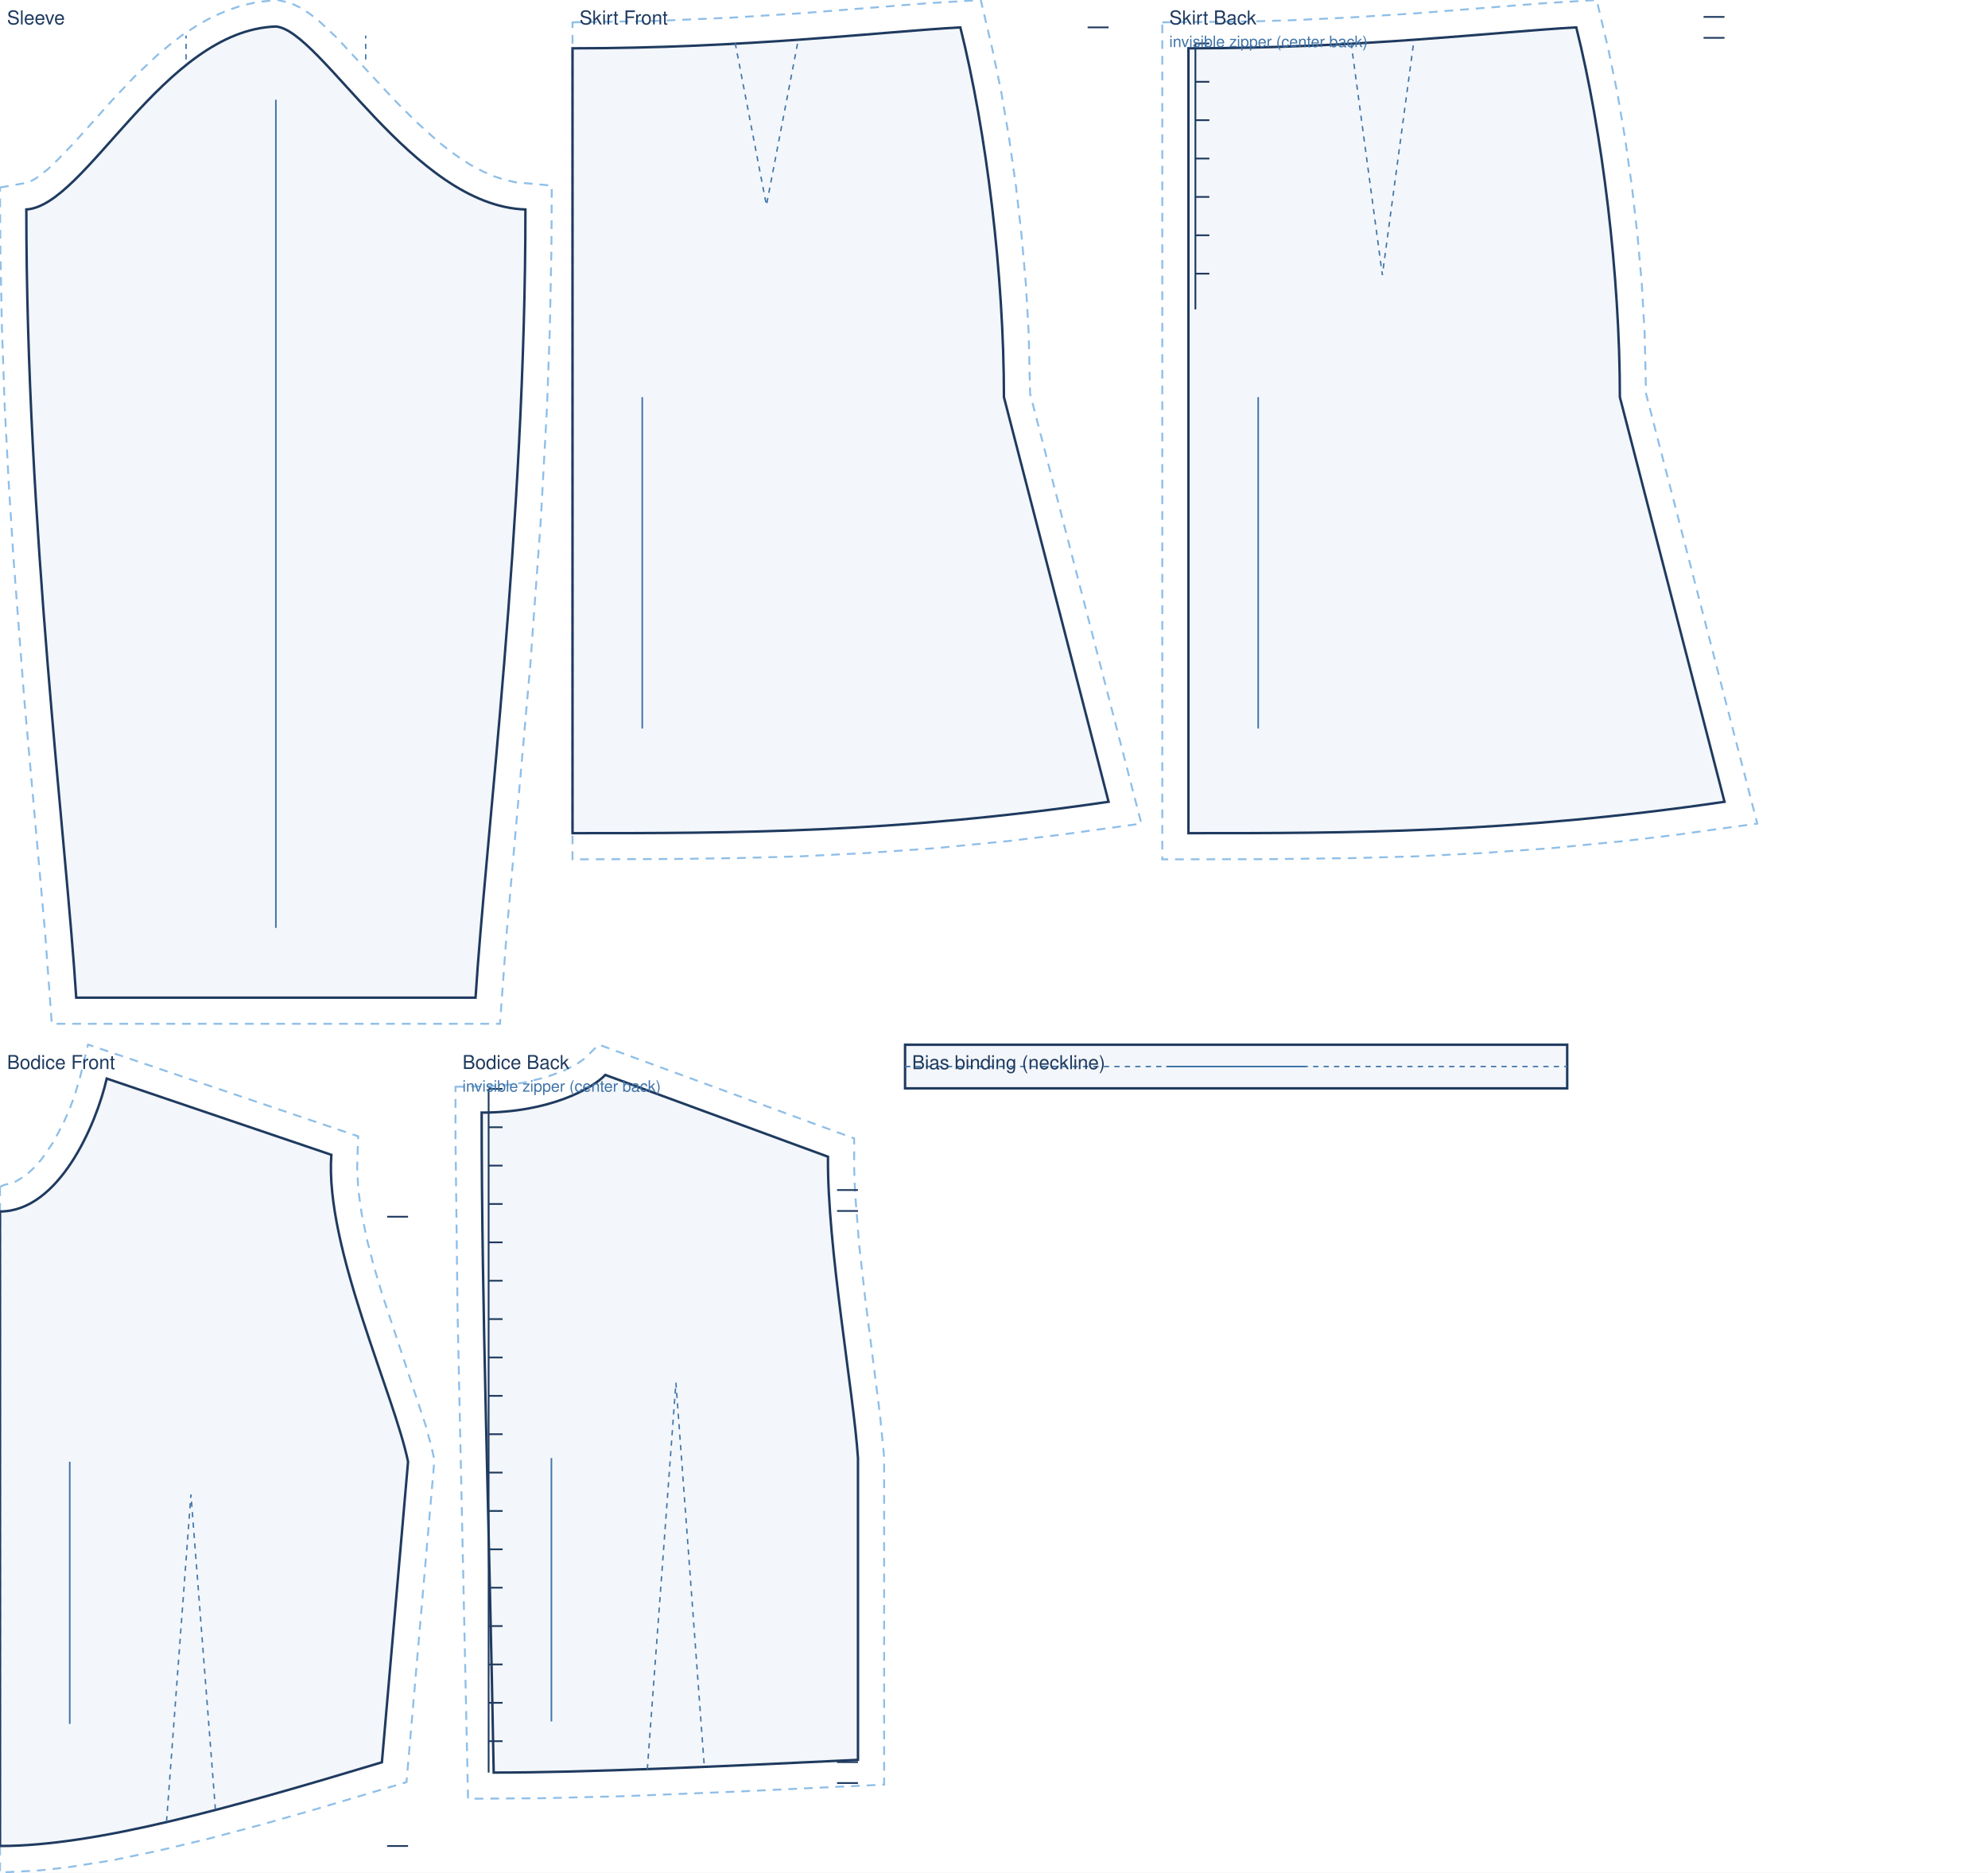
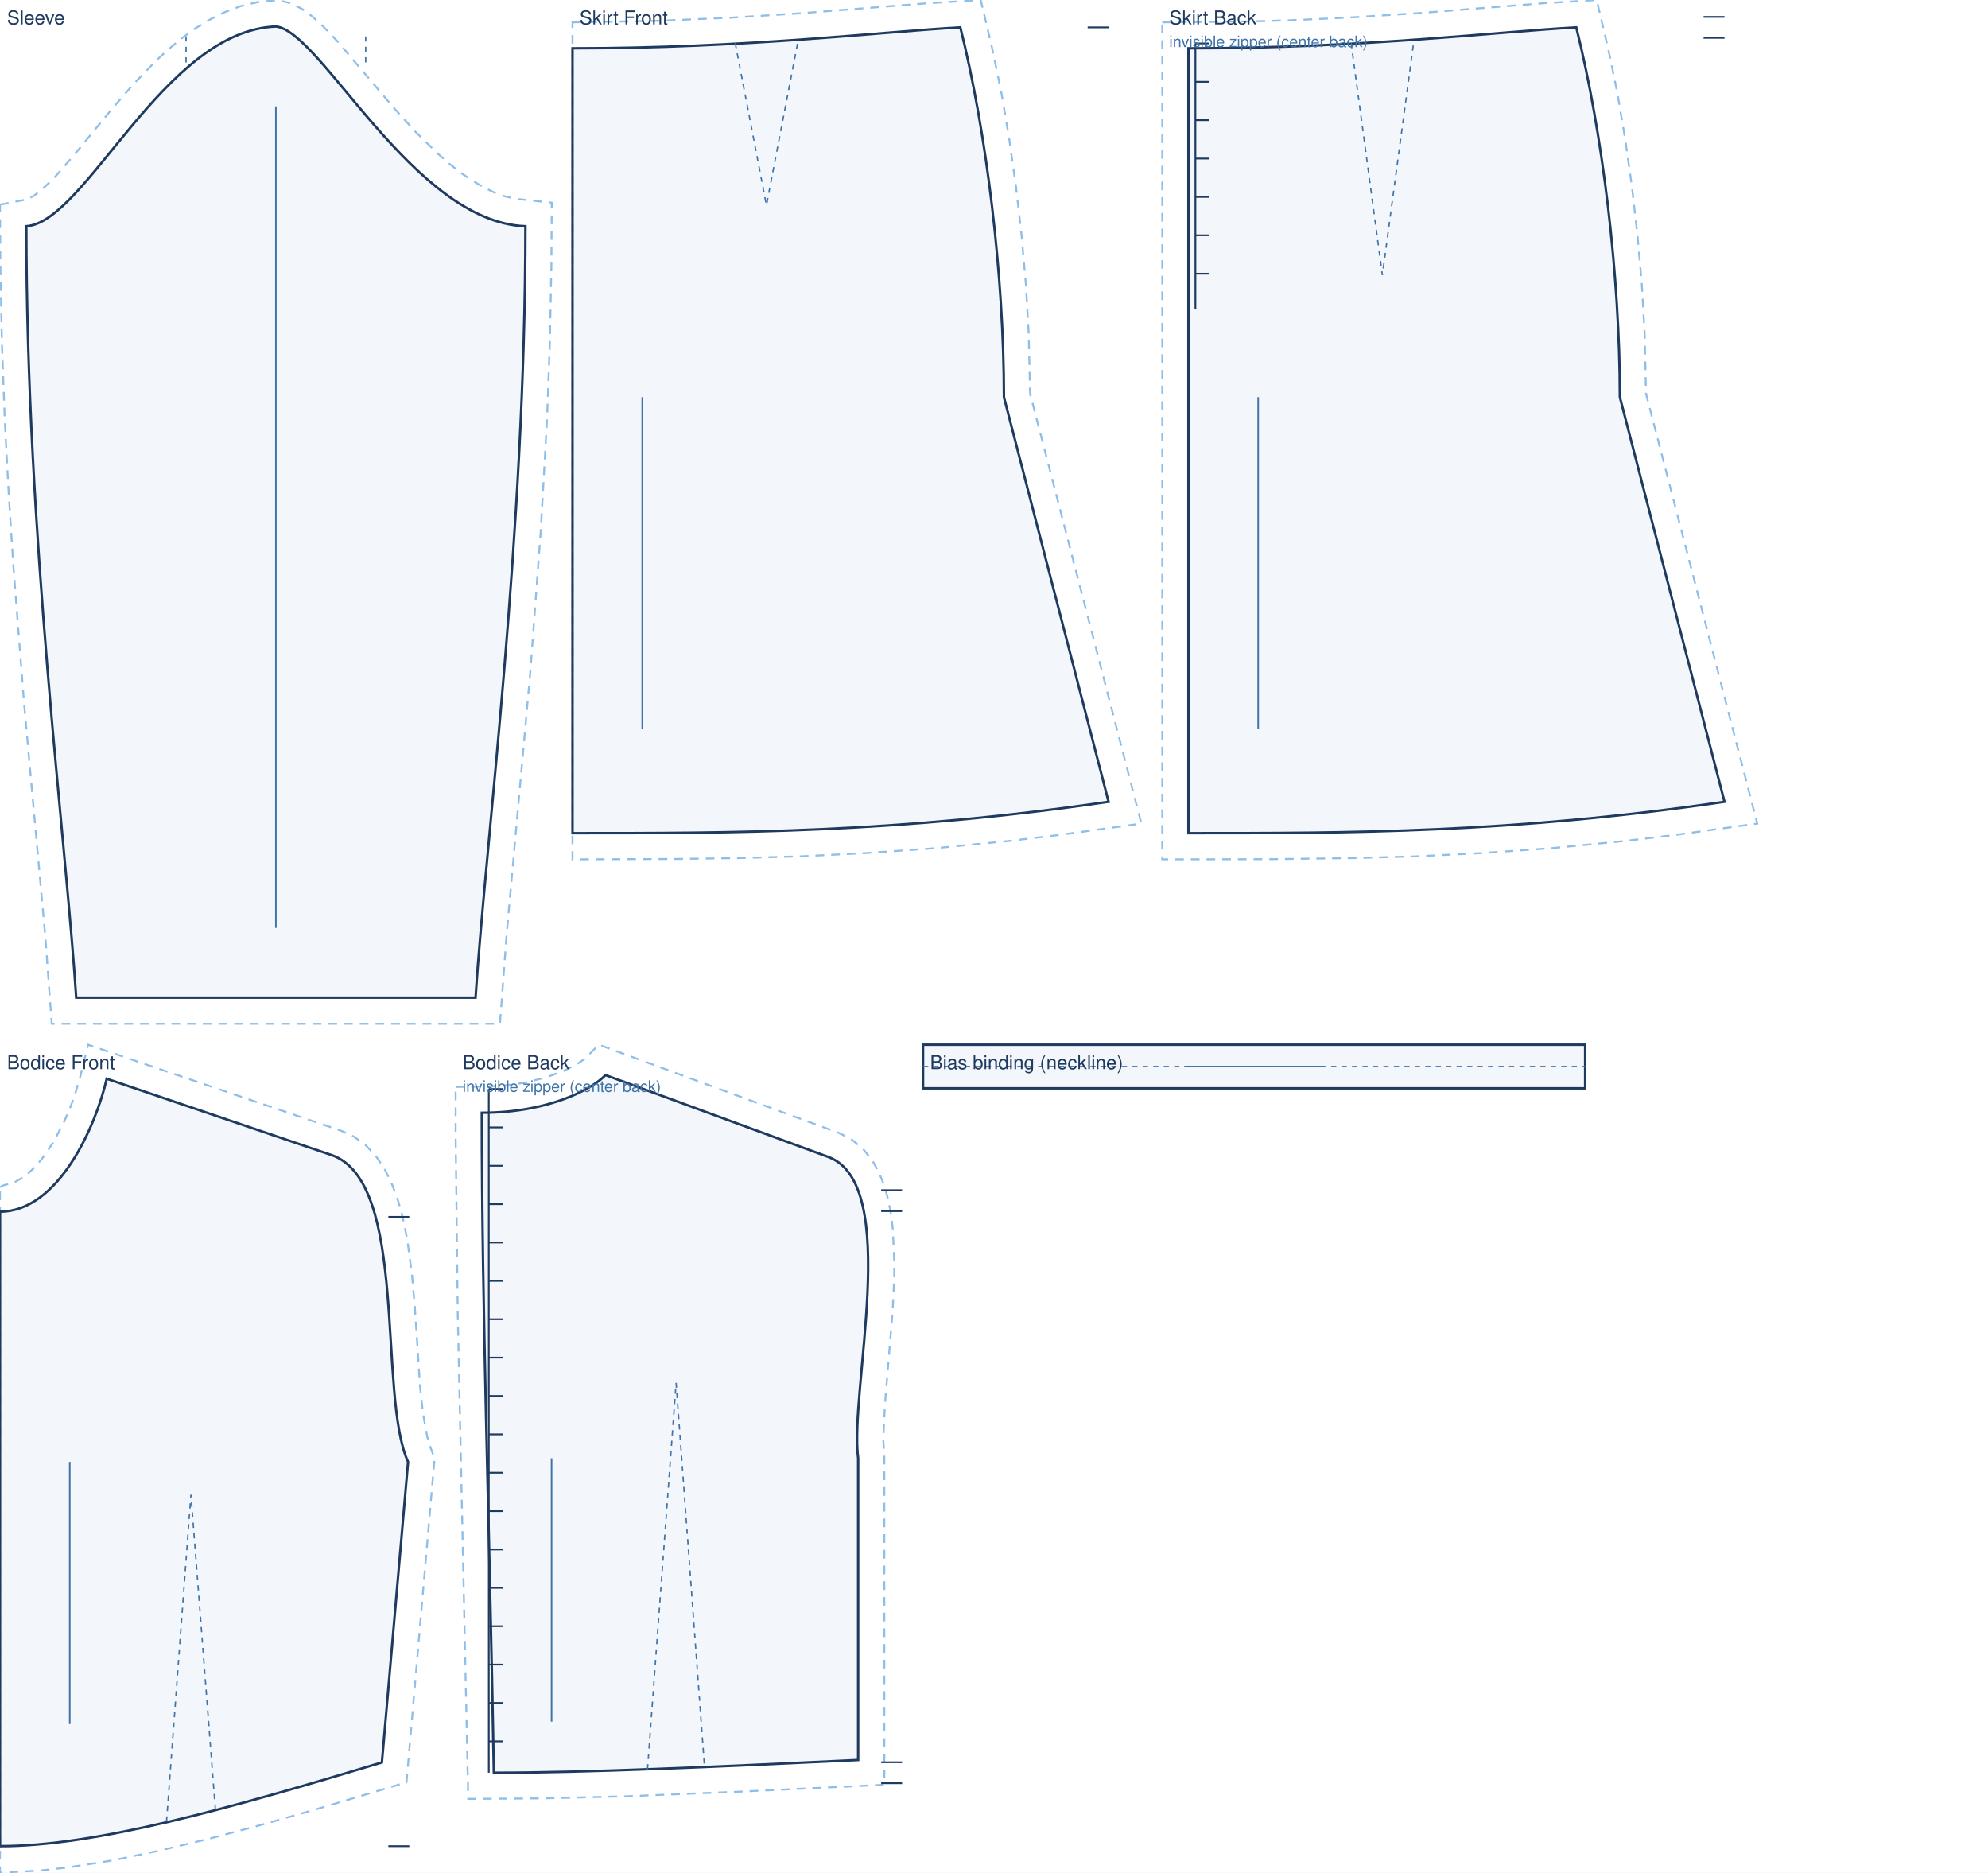
<svg xmlns="http://www.w3.org/2000/svg" viewBox="0 0 1140.0 1073.7" width="100%" role="img">
  <rect width="1140.0" height="1073.7" fill="#fff" />
-   <path transform="translate(158.2 15.2)" d="M -158.2 92.3 L -142.8 89.6 L -140.7 88.8 L -137.8 87.2 L -134.2 84.6 L -130.2 81.3 L -125.8 77.1 L -116.1 67.1 L -93.9 42.3 L -81.4 29.1 L -68.0 16.4 L -60.8 10.4 L -53.4 4.7 L -45.5 -0.4 L -37.4 -5.0 L -28.7 -8.9 L -19.7 -12.0 L -10.3 -14.1 L 1.0 -15.2 L 8.3 -13.5 L 14.3 -10.7 L 19.7 -7.1 L 24.8 -3.1 L 34.9 6.4 L 67.9 42.1 L 80.1 54.3 L 92.7 65.7 L 99.1 70.8 L 105.6 75.5 L 112.1 79.6 L 118.5 83.0 L 124.9 85.8 L 131.2 87.9 L 137.4 89.3 L 158.2 91.2 L 158.0 127.6 L 157.1 172.9 L 155.5 217.7 L 151.9 283.2 L 145.9 365.9 L 132.3 520.1 L 128.5 571.8 L -128.5 571.8 L -132.3 520.1 L -144.3 385.5 L -150.5 304.5 L -153.2 261.7 L -155.5 217.7 L -157.1 172.9 L -158.0 127.6 Z" fill="none" stroke="#8fbfe8" stroke-width="1.1" stroke-dasharray="5 4" />
-   <path transform="translate(158.2 15.2)" d="M -143.1 104.9 C -108.8 102.8 -64.4 2.1 0.0 0.0 C 25.8 2.1 78.7 102.8 143.1 104.9 C 143.1 285.6 120.2 466.4 114.5 556.8 L -114.5 556.8 C -120.2 466.4 -143.1 285.6 -143.1 104.9 Z" fill="rgba(63,116,168,.06)" stroke="#1f3a5f" stroke-width="1.4" />
-   <path transform="translate(158.2 15.2)" d="M -51.5 18.9 L -51.5 5.2 M 51.5 18.9 L 51.5 5.2" fill="none" stroke="#3f74a8" stroke-width="0.8" stroke-dasharray="3 3" />
-   <line transform="translate(158.2 15.2)" x1="0.0" y1="42.0" x2="0.0" y2="516.8" stroke="#3f74a8" stroke-width="0.9" />
+   <path transform="translate(158.2 15.2)" d="M -158.2 102.1 L -143.1 99.2 L -141.1 98.4 L -138.3 96.7 L -134.7 93.9 L -130.7 90.2 L -126.2 85.7 L -116.5 74.6 L -94.3 47.6 L -81.9 33.3 L -68.5 19.4 L -61.3 12.8 L -53.9 6.7 L -46.1 1.0 L -37.8 -4.0 L -29.2 -8.3 L -20.1 -11.7 L -10.5 -14.0 L 1.1 -15.2 L 8.6 -13.3 L 14.8 -10.2 L 20.2 -6.3 L 25.3 -1.9 L 35.3 8.5 L 68.3 47.4 L 80.5 60.8 L 93.2 73.2 L 99.6 78.8 L 106.1 83.9 L 112.6 88.3 L 119.0 92.1 L 125.3 95.2 L 131.5 97.4 L 137.6 98.8 L 158.2 101.0 L 158.0 136.8 L 157.1 181.1 L 155.5 224.9 L 151.9 289.1 L 145.9 370.1 L 132.3 520.9 L 128.5 571.8 L -128.5 571.8 L -132.3 520.9 L -144.3 389.2 L -150.5 309.9 L -153.2 268.0 L -155.5 224.9 L -157.1 181.1 L -158.0 136.8 Z" fill="none" stroke="#8fbfe8" stroke-width="1.1" stroke-dasharray="5 4" />
+   <path transform="translate(158.2 15.2)" d="M -143.1 114.5 C -108.8 112.2 -64.4 2.3 0.0 0.0 C 25.8 2.3 78.7 112.2 143.1 114.5 C 143.1 291.4 120.2 468.3 114.5 556.8 L -114.5 556.8 C -120.2 468.3 -143.1 291.4 -143.1 114.5 Z" fill="rgba(63,116,168,.06)" stroke="#1f3a5f" stroke-width="1.4" />
+   <path transform="translate(158.2 15.2)" d="M -51.5 20.6 L -51.5 5.7 M 51.5 20.6 L 51.5 5.7" fill="none" stroke="#3f74a8" stroke-width="0.8" stroke-dasharray="3 3" />
+   <line transform="translate(158.2 15.2)" x1="0.0" y1="45.8" x2="0.0" y2="516.8" stroke="#3f74a8" stroke-width="0.9" />
  <text transform="translate(158.2 15.2)" x="-154.2" y="-1.2" font-family="Helvetica,Arial,sans-serif" font-size="11" fill="#1f3a5f">Sleeve</text>
  <path transform="translate(328.3 27.7)" d="M 0.0 -14.9 L 47.7 -15.7 L 91.5 -17.6 L 131.0 -20.1 L 203.1 -25.8 L 234.1 -27.7 L 240.7 0.2 L 245.9 25.3 L 250.4 51.8 L 254.3 79.2 L 257.5 107.2 L 260.0 135.4 L 261.6 163.5 L 262.4 198.0 L 326.2 444.5 L 279.2 451.0 L 250.0 454.5 L 208.2 458.6 L 168.4 461.4 L 130.4 463.3 L 93.7 464.3 L 58.1 464.8 L 0.0 465.0 Z" fill="none" stroke="#8fbfe8" stroke-width="1.1" stroke-dasharray="5 4" />
  <path transform="translate(328.3 27.7)" d="M 0.0 0.0 C 100.1 0.0 178.0 -9.6 222.4 -12.0 C 237.4 48.0 247.4 130.0 247.4 200.0 L 307.4 432.0 C 184.5 450.0 92.2 450.0 0.0 450.0 L 0.0 0.0 Z" fill="rgba(63,116,168,.06)" stroke="#1f3a5f" stroke-width="1.4" />
  <path transform="translate(328.3 27.7)" d="M 93.3 -3.0 L 111.2 90.0 L 129.1 -3.0" fill="none" stroke="#3f74a8" stroke-width="0.8" stroke-dasharray="3 3" />
  <path transform="translate(328.3 27.7)" d="M 307.4 -12.0 L 295.4 -12.0" fill="none" stroke="#1f3a5f" stroke-width="1.0" />
  <line transform="translate(328.3 27.7)" x1="40.0" y1="200.0" x2="40.0" y2="390.0" stroke="#3f74a8" stroke-width="0.9" />
  <text transform="translate(328.3 27.7)" x="4.0" y="-13.7" font-family="Helvetica,Arial,sans-serif" font-size="11" fill="#1f3a5f">Skirt Front</text>
  <path transform="translate(681.5 27.7)" d="M -15.0 -14.9 L 36.1 -15.4 L 59.0 -16.1 L 91.5 -17.6 L 131.0 -20.1 L 203.1 -25.8 L 234.1 -27.7 L 240.7 0.2 L 245.9 25.3 L 250.4 51.8 L 254.3 79.2 L 257.5 107.2 L 260.0 135.4 L 261.6 163.5 L 262.4 198.0 L 326.2 444.5 L 279.2 451.0 L 250.0 454.5 L 208.2 458.6 L 168.4 461.4 L 130.4 463.3 L 93.7 464.3 L 46.3 464.9 L -15.0 465.0 Z" fill="none" stroke="#8fbfe8" stroke-width="1.1" stroke-dasharray="5 4" />
  <path transform="translate(681.5 27.7)" d="M 0.0 0.0 C 100.1 0.0 178.0 -9.6 222.4 -12.0 C 237.4 48.0 247.4 130.0 247.4 200.0 L 307.4 432.0 C 184.5 450.0 92.2 450.0 0.0 450.0 L 0.0 0.0 Z" fill="rgba(63,116,168,.06)" stroke="#1f3a5f" stroke-width="1.4" />
  <path transform="translate(681.5 27.7)" d="M 93.3 -3.0 L 111.2 130.0 L 129.1 -3.0" fill="none" stroke="#3f74a8" stroke-width="0.8" stroke-dasharray="3 3" />
  <path transform="translate(681.5 27.7)" d="M 307.4 -18.0 L 295.4 -18.0 M 307.4 -6.0 L 295.4 -6.0 M 4.0 -2.8 L 4.0 149.7 M 4.0 -2.8 L 12.0 -2.8 M 4.0 19.2 L 12.0 19.2 M 4.0 41.2 L 12.0 41.2 M 4.0 63.2 L 12.0 63.2 M 4.0 85.2 L 12.0 85.2 M 4.0 107.2 L 12.0 107.2 M 4.0 129.2 L 12.0 129.2" fill="none" stroke="#1f3a5f" stroke-width="1.0" />
  <line transform="translate(681.5 27.7)" x1="40.0" y1="200.0" x2="40.0" y2="390.0" stroke="#3f74a8" stroke-width="0.9" />
  <text transform="translate(681.5 27.7)" x="-11.0" y="-13.7" font-family="Helvetica,Arial,sans-serif" font-size="11" fill="#1f3a5f">Skirt Back</text>
  <text transform="translate(681.5 27.7)" x="-11.0" y="-0.7" font-family="Helvetica,Arial,sans-serif" font-size="9" fill="#3f74a8">invisible zipper (center back)</text>
-   <path transform="translate(0.0 618.4)" d="M 0.0 62.1 L 2.3 61.0 L 6.9 59.9 L 9.2 58.9 L 14.0 56.0 L 16.4 54.0 L 18.9 51.7 L 23.8 46.3 L 30.6 36.4 L 36.5 25.2 L 39.9 17.5 L 42.7 10.0 L 45.8 -0.3 L 50.5 -19.5 L 205.4 33.1 L 204.8 50.6 L 205.4 63.4 L 207.4 77.5 L 210.5 92.6 L 214.6 108.4 L 219.4 124.4 L 244.1 198.9 L 247.4 211.1 L 249.1 218.7 L 233.1 403.4 L 180.4 419.1 L 149.4 427.9 L 119.7 435.8 L 91.3 442.6 L 64.4 448.2 L 38.9 452.2 L 22.8 454.0 L 0.0 455.2 L 0.0 89.8 Z" fill="none" stroke="#8fbfe8" stroke-width="1.1" stroke-dasharray="5 4" />
-   <path transform="translate(0.0 618.4)" d="M 0.0 76.2 C 33.7 76.2 55.1 26.7 61.2 0.0 L 190.0 43.7 C 186.2 96.5 226.1 181.0 234.0 219.7 L 219.0 392.0 C 131.4 418.4 54.8 440.0 0.0 440.0 C 0.0 294.5 0.0 185.3 0.0 76.2 Z" fill="rgba(63,116,168,.06)" stroke="#1f3a5f" stroke-width="1.4" />
-   <path transform="translate(0.0 618.4)" d="M 95.5 425.9 L 109.5 238.5 L 123.5 418.8" fill="none" stroke="#3f74a8" stroke-width="0.8" stroke-dasharray="3 3" />
-   <path transform="translate(0.0 618.4)" d="M 234.0 79.2 L 222.0 79.2 M 234.0 440.0 L 222.0 440.0" fill="none" stroke="#1f3a5f" stroke-width="1.0" />
-   <line transform="translate(0.0 618.4)" x1="40.0" y1="219.7" x2="40.0" y2="370.0" stroke="#3f74a8" stroke-width="0.9" />
-   <text transform="translate(0.0 618.4)" x="4.0" y="-5.5" font-family="Helvetica,Arial,sans-serif" font-size="11" fill="#1f3a5f">Bodice Front</text>
-   <path transform="translate(276.2 616.3)" d="M -15.0 6.8 L 4.4 6.5 L 12.6 6.0 L 23.9 4.5 L 36.7 1.4 L 47.0 -2.4 L 54.6 -6.3 L 59.1 -9.4 L 67.1 -17.4 L 213.6 36.4 L 213.6 53.3 L 214.1 66.9 L 216.4 96.8 L 220.0 128.6 L 228.5 195.6 L 230.8 219.1 L 230.8 406.9 L 146.3 410.9 L 82.8 413.5 L 35.0 414.7 L -7.8 415.0 L -13.8 136.8 L -15.0 35.8 Z" fill="none" stroke="#8fbfe8" stroke-width="1.1" stroke-dasharray="5 4" />
-   <path transform="translate(276.2 616.3)" d="M 0.0 21.6 C 39.0 21.6 63.8 7.6 70.9 0.0 L 198.6 46.9 C 198.1 98.7 213.3 181.7 215.8 219.7 L 215.8 392.7 C 132.2 396.7 59.1 400.0 6.9 400.0 C 4.2 248.6 0.0 135.1 0.0 21.6 Z" fill="rgba(63,116,168,.06)" stroke="#1f3a5f" stroke-width="1.4" />
-   <path transform="translate(276.2 616.3)" d="M 95.0 398.1 L 111.4 176.5 L 127.7 396.8" fill="none" stroke="#3f74a8" stroke-width="0.8" stroke-dasharray="3 3" />
-   <path transform="translate(276.2 616.3)" d="M 215.8 66.0 L 203.8 66.0 M 215.8 78.0 L 203.8 78.0 M 215.8 394.0 L 203.8 394.0 M 215.8 406.0 L 203.8 406.0 M 4.0 8.0 L 4.0 400.0 M 4.0 8.0 L 12.0 8.0 M 4.0 30.0 L 12.0 30.0 M 4.0 52.0 L 12.0 52.0 M 4.0 74.0 L 12.0 74.0 M 4.0 96.0 L 12.0 96.0 M 4.0 118.0 L 12.0 118.0 M 4.0 140.0 L 12.0 140.0 M 4.0 162.0 L 12.0 162.0 M 4.0 184.0 L 12.0 184.0 M 4.0 206.0 L 12.0 206.0 M 4.0 228.0 L 12.0 228.0 M 4.0 250.0 L 12.0 250.0 M 4.0 272.0 L 12.0 272.0 M 4.0 294.0 L 12.0 294.0 M 4.0 316.0 L 12.0 316.0 M 4.0 338.0 L 12.0 338.0 M 4.0 360.0 L 12.0 360.0 M 4.0 382.0 L 12.0 382.0" fill="none" stroke="#1f3a5f" stroke-width="1.0" />
-   <line transform="translate(276.2 616.3)" x1="40.0" y1="219.7" x2="40.0" y2="370.7" stroke="#3f74a8" stroke-width="0.9" />
-   <text transform="translate(276.2 616.3)" x="-11.0" y="-3.4" font-family="Helvetica,Arial,sans-serif" font-size="11" fill="#1f3a5f">Bodice Back</text>
-   <text transform="translate(276.2 616.3)" x="-11.0" y="9.6" font-family="Helvetica,Arial,sans-serif" font-size="9" fill="#3f74a8">invisible zipper (center back)</text>
-   <path transform="translate(519.0 599.0)" d="M 0.0 0.0 L 379.7 0.0 L 379.7 25.0 L 0.0 25.0 Z" fill="rgba(63,116,168,.06)" stroke="#1f3a5f" stroke-width="1.4" />
-   <path transform="translate(519.0 599.0)" d="M 0.0 12.5 L 379.7 12.5" fill="none" stroke="#3f74a8" stroke-width="0.8" stroke-dasharray="3 3" />
-   <line transform="translate(519.0 599.0)" x1="149.8" y1="12.5" x2="229.8" y2="12.5" stroke="#3f74a8" stroke-width="0.9" />
-   <text transform="translate(519.0 599.0)" x="4.0" y="14.0" font-family="Helvetica,Arial,sans-serif" font-size="11" fill="#1f3a5f">Bias binding (neckline)</text>
+   <path transform="translate(0.0 618.5)" d="M 0.0 62.1 L 2.3 61.0 L 6.9 59.9 L 9.2 58.9 L 14.0 56.0 L 16.4 54.0 L 18.9 51.7 L 23.8 46.3 L 30.6 36.4 L 36.5 25.2 L 39.9 17.5 L 42.7 10.0 L 45.8 -0.3 L 50.5 -19.5 L 195.6 29.8 L 203.0 33.2 L 210.0 38.4 L 215.8 44.7 L 220.5 51.7 L 224.3 59.3 L 227.4 67.3 L 230.0 75.6 L 232.0 84.4 L 233.7 93.4 L 236.2 112.0 L 237.9 131.1 L 240.9 176.7 L 242.6 192.2 L 244.9 204.8 L 246.2 209.7 L 249.2 217.6 L 233.1 403.4 L 180.4 419.1 L 149.4 427.9 L 119.7 435.8 L 91.3 442.6 L 64.4 448.2 L 38.9 452.2 L 22.8 454.0 L 0.0 455.2 L 0.0 89.8 Z" fill="none" stroke="#8fbfe8" stroke-width="1.1" stroke-dasharray="5 4" />
+   <path transform="translate(0.0 618.5)" d="M 0.0 76.2 C 33.7 76.2 55.1 26.7 61.2 0.0 L 190.0 43.7 C 234.7 58.9 216.4 181.0 234.0 219.7 L 219.0 392.0 C 131.4 418.4 54.8 440.0 0.0 440.0 C 0.0 294.5 0.0 185.3 0.0 76.2 Z" fill="rgba(63,116,168,.06)" stroke="#1f3a5f" stroke-width="1.4" />
+   <path transform="translate(0.0 618.5)" d="M 95.5 425.9 L 109.5 238.5 L 123.5 418.8" fill="none" stroke="#3f74a8" stroke-width="0.8" stroke-dasharray="3 3" />
+   <path transform="translate(0.0 618.5)" d="M 234.7 79.2 L 222.7 79.2 M 234.7 440.0 L 222.7 440.0" fill="none" stroke="#1f3a5f" stroke-width="1.0" />
+   <line transform="translate(0.0 618.5)" x1="40.0" y1="219.7" x2="40.0" y2="370.0" stroke="#3f74a8" stroke-width="0.9" />
+   <text transform="translate(0.0 618.5)" x="4.0" y="-5.5" font-family="Helvetica,Arial,sans-serif" font-size="11" fill="#1f3a5f">Bodice Front</text>
+   <path transform="translate(276.3 616.4)" d="M -15.0 6.8 L 4.4 6.5 L 12.6 6.0 L 23.9 4.5 L 36.7 1.4 L 47.0 -2.4 L 54.6 -6.3 L 59.1 -9.4 L 67.1 -17.4 L 204.6 33.1 L 211.8 36.7 L 218.5 42.2 L 223.8 48.7 L 227.8 56.0 L 230.9 63.6 L 233.1 71.7 L 234.7 80.1 L 235.7 88.7 L 236.5 106.8 L 236.5 116.1 L 235.6 135.0 L 231.2 188.2 L 230.2 208.6 L 230.8 219.0 L 230.8 406.9 L 146.3 410.9 L 82.8 413.5 L 35.0 414.7 L -7.8 415.0 L -13.8 136.8 L -15.0 35.8 Z" fill="none" stroke="#8fbfe8" stroke-width="1.1" stroke-dasharray="5 4" />
+   <path transform="translate(276.3 616.4)" d="M 0.0 21.6 C 39.0 21.6 63.8 7.6 70.9 0.0 L 198.6 46.9 C 241.0 62.4 210.6 181.7 215.8 219.7 L 215.8 392.7 C 132.2 396.7 59.1 400.0 6.9 400.0 C 4.2 248.6 0.0 135.1 0.0 21.6 Z" fill="rgba(63,116,168,.06)" stroke="#1f3a5f" stroke-width="1.4" />
+   <path transform="translate(276.3 616.4)" d="M 95.0 398.1 L 111.4 176.5 L 127.7 396.8" fill="none" stroke="#3f74a8" stroke-width="0.8" stroke-dasharray="3 3" />
+   <path transform="translate(276.3 616.4)" d="M 241.0 66.0 L 229.0 66.0 M 241.0 78.0 L 229.0 78.0 M 241.0 394.0 L 229.0 394.0 M 241.0 406.0 L 229.0 406.0 M 4.0 8.0 L 4.0 400.0 M 4.0 8.0 L 12.0 8.0 M 4.0 30.0 L 12.0 30.0 M 4.0 52.0 L 12.0 52.0 M 4.0 74.0 L 12.0 74.0 M 4.0 96.0 L 12.0 96.0 M 4.0 118.0 L 12.0 118.0 M 4.0 140.0 L 12.0 140.0 M 4.0 162.0 L 12.0 162.0 M 4.0 184.0 L 12.0 184.0 M 4.0 206.0 L 12.0 206.0 M 4.0 228.0 L 12.0 228.0 M 4.0 250.0 L 12.0 250.0 M 4.0 272.0 L 12.0 272.0 M 4.0 294.0 L 12.0 294.0 M 4.0 316.0 L 12.0 316.0 M 4.0 338.0 L 12.0 338.0 M 4.0 360.0 L 12.0 360.0 M 4.0 382.0 L 12.0 382.0" fill="none" stroke="#1f3a5f" stroke-width="1.0" />
+   <line transform="translate(276.3 616.4)" x1="40.0" y1="219.7" x2="40.0" y2="370.7" stroke="#3f74a8" stroke-width="0.9" />
+   <text transform="translate(276.3 616.4)" x="-11.0" y="-3.4" font-family="Helvetica,Arial,sans-serif" font-size="11" fill="#1f3a5f">Bodice Back</text>
+   <text transform="translate(276.3 616.4)" x="-11.0" y="9.6" font-family="Helvetica,Arial,sans-serif" font-size="9" fill="#3f74a8">invisible zipper (center back)</text>
+   <path transform="translate(529.3 599.0)" d="M 0.0 0.0 L 379.7 0.0 L 379.7 25.0 L 0.0 25.0 Z" fill="rgba(63,116,168,.06)" stroke="#1f3a5f" stroke-width="1.4" />
+   <path transform="translate(529.3 599.0)" d="M 0.0 12.5 L 379.7 12.5" fill="none" stroke="#3f74a8" stroke-width="0.8" stroke-dasharray="3 3" />
+   <line transform="translate(529.3 599.0)" x1="149.8" y1="12.5" x2="229.8" y2="12.5" stroke="#3f74a8" stroke-width="0.9" />
+   <text transform="translate(529.3 599.0)" x="4.0" y="14.0" font-family="Helvetica,Arial,sans-serif" font-size="11" fill="#1f3a5f">Bias binding (neckline)</text>
</svg>
